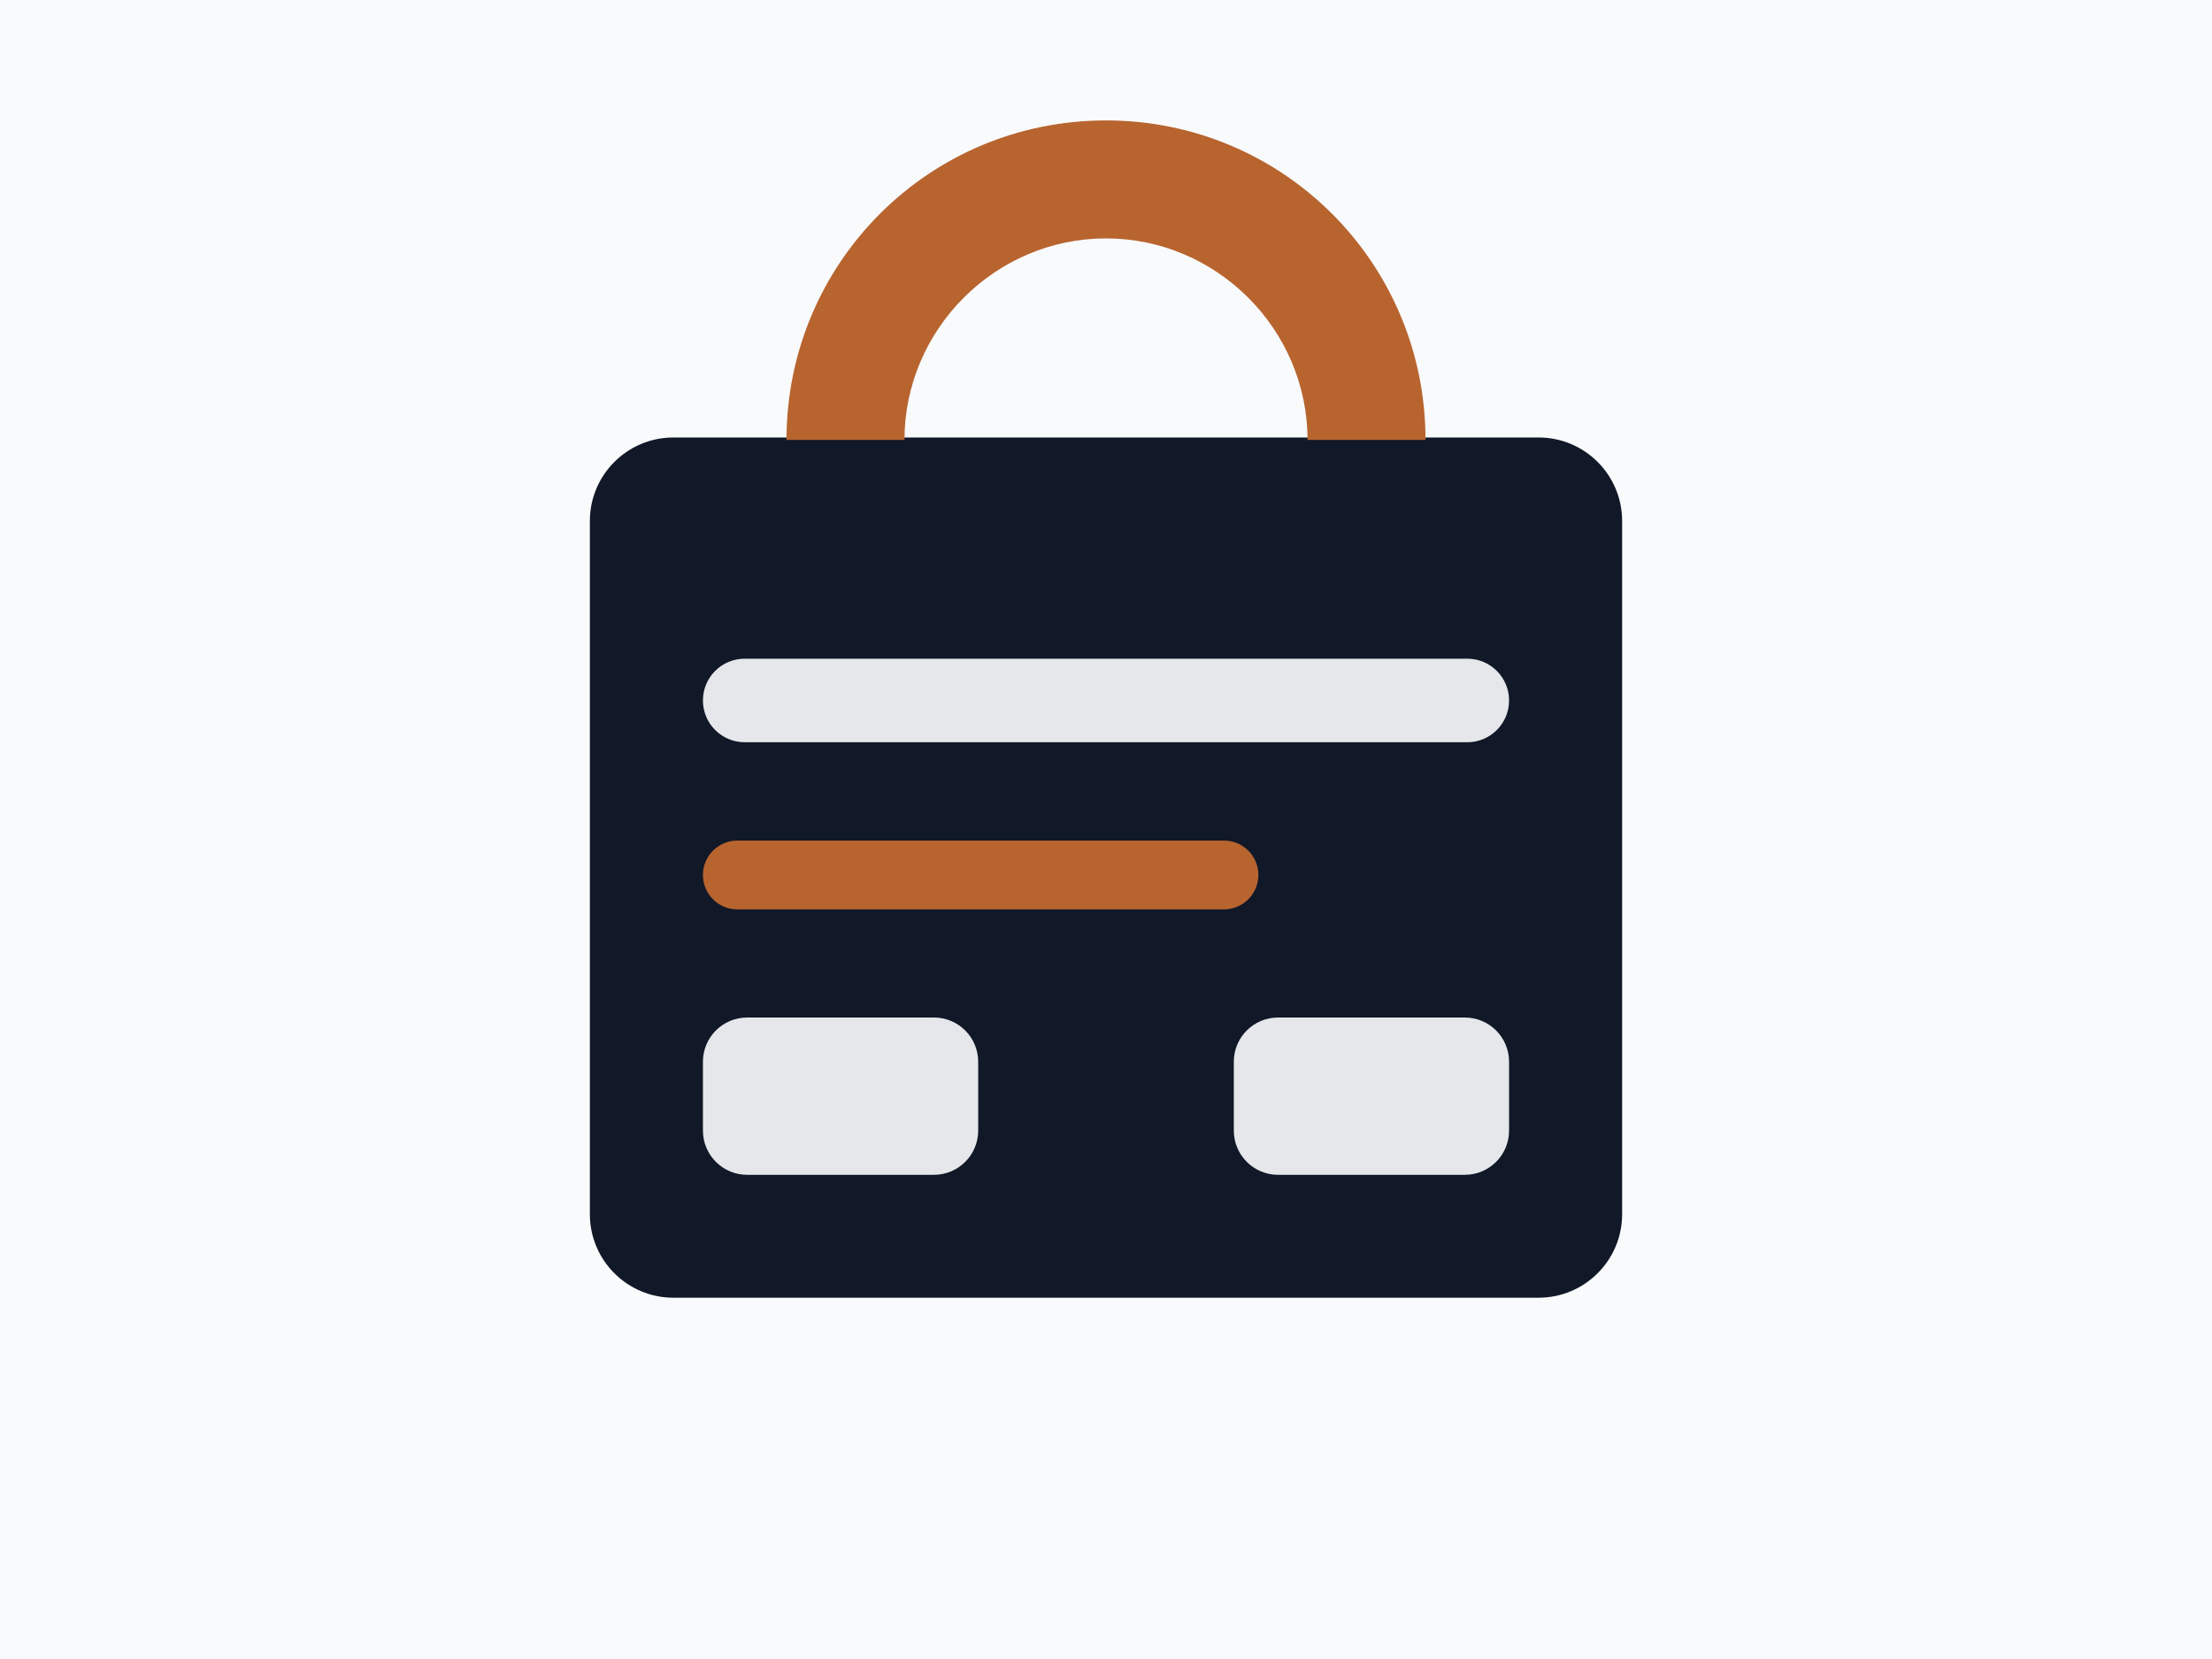
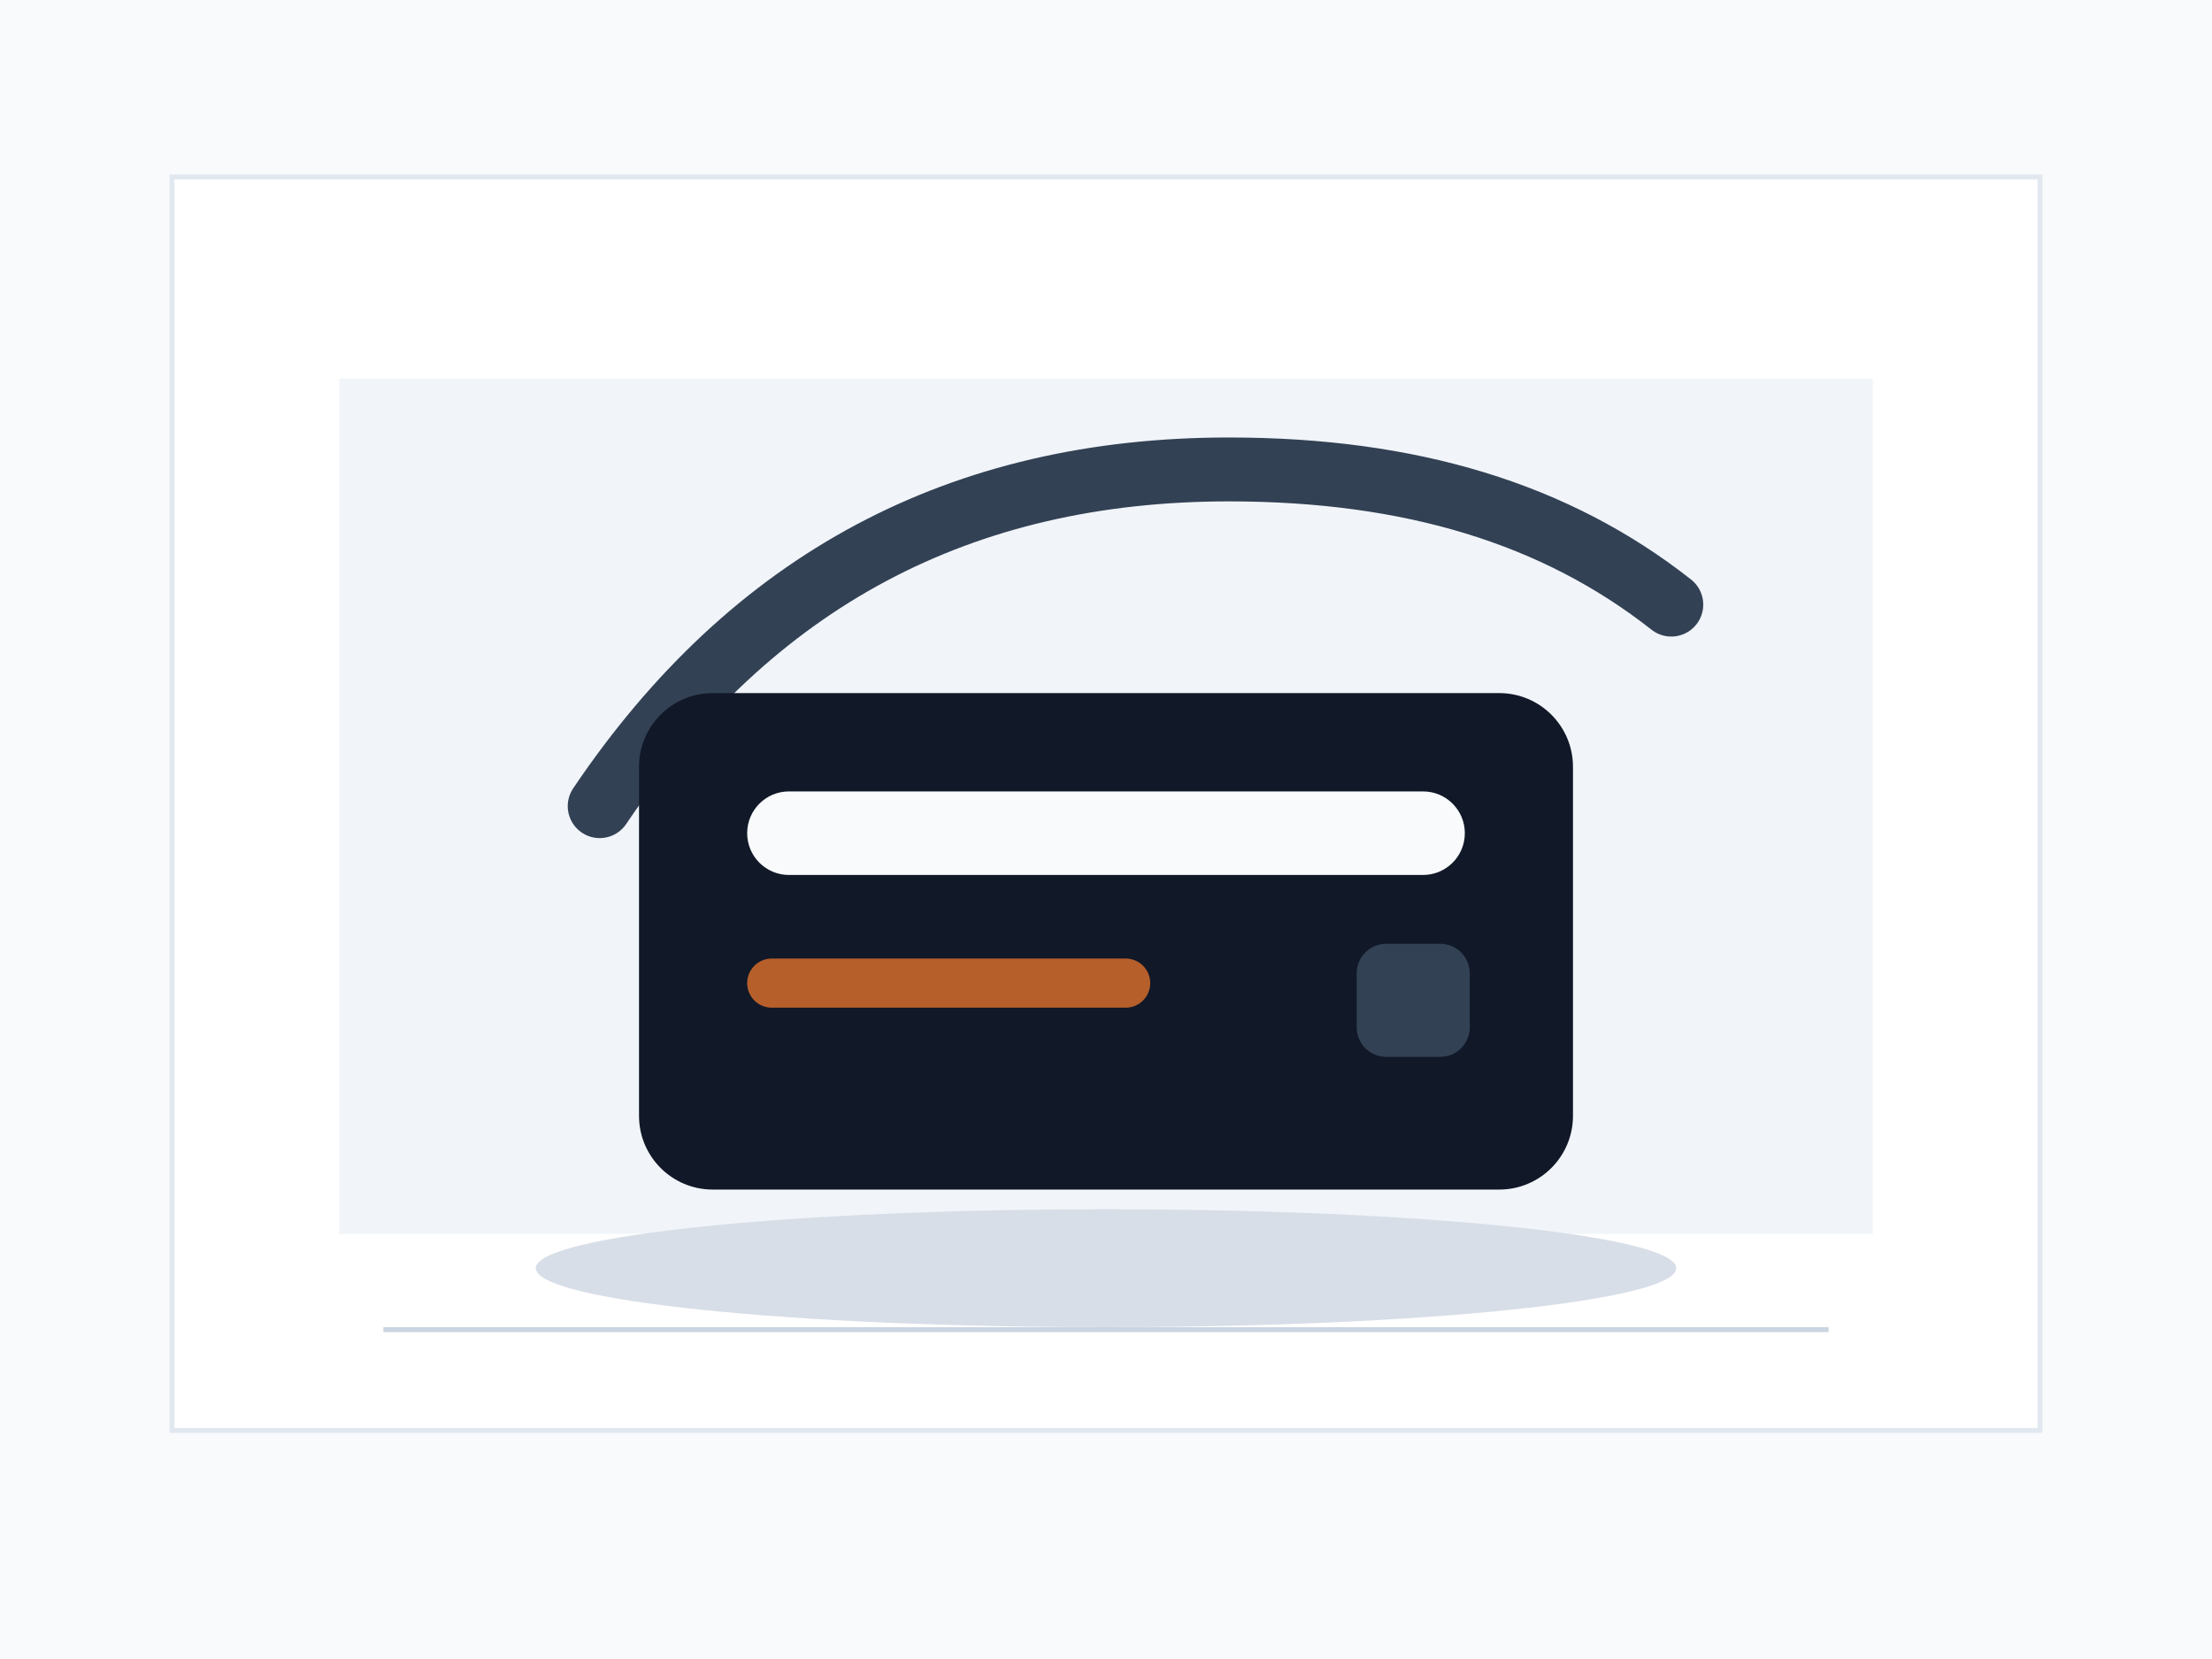
<svg xmlns="http://www.w3.org/2000/svg" width="900" height="675" viewBox="0 0 900 675" fill="none">
  <rect width="900" height="675" fill="#f8fafc" />
-   <rect x="240" y="178" width="420" height="350" rx="34" fill="#111827" />
-   <path d="M320 179c0-72 58-130 130-130s130 58 130 130h-48c0-45-37-82-82-82s-82 37-82 82h-48Z" fill="#b8642f" />
-   <rect x="286" y="268" width="328" height="34" rx="17" fill="#e5e7eb" />
-   <rect x="286" y="342" width="226" height="28" rx="14" fill="#b8642f" />
-   <rect x="286" y="414" width="112" height="64" rx="18" fill="#e5e7eb" />
-   <rect x="502" y="414" width="112" height="64" rx="18" fill="#e5e7eb" />
+   <rect x="70" y="72" width="760" height="510" fill="#ffffff" stroke="#e2e8f0" stroke-width="2" />
+   <rect x="138" y="154" width="624" height="348" fill="#f1f5f9" />
+   <ellipse cx="450" cy="516" rx="232" ry="24" fill="#d8dee7" />
+   <path d="M244 328c62-92 147-137 256-137 74 0 133 18 180 55" stroke="#334155" stroke-width="26" stroke-linecap="round" />
+   <rect x="260" y="282" width="380" height="202" rx="30" fill="#111827" />
+   <rect x="304" y="322" width="292" height="34" rx="17" fill="#f8fafc" />
+   <rect x="304" y="390" width="164" height="20" rx="10" fill="#b65f2a" />
+   <rect x="552" y="384" width="46" height="46" rx="12" fill="#334155" />
+   <rect x="156" y="540" width="588" height="2" fill="#cbd5e1" />
</svg>
